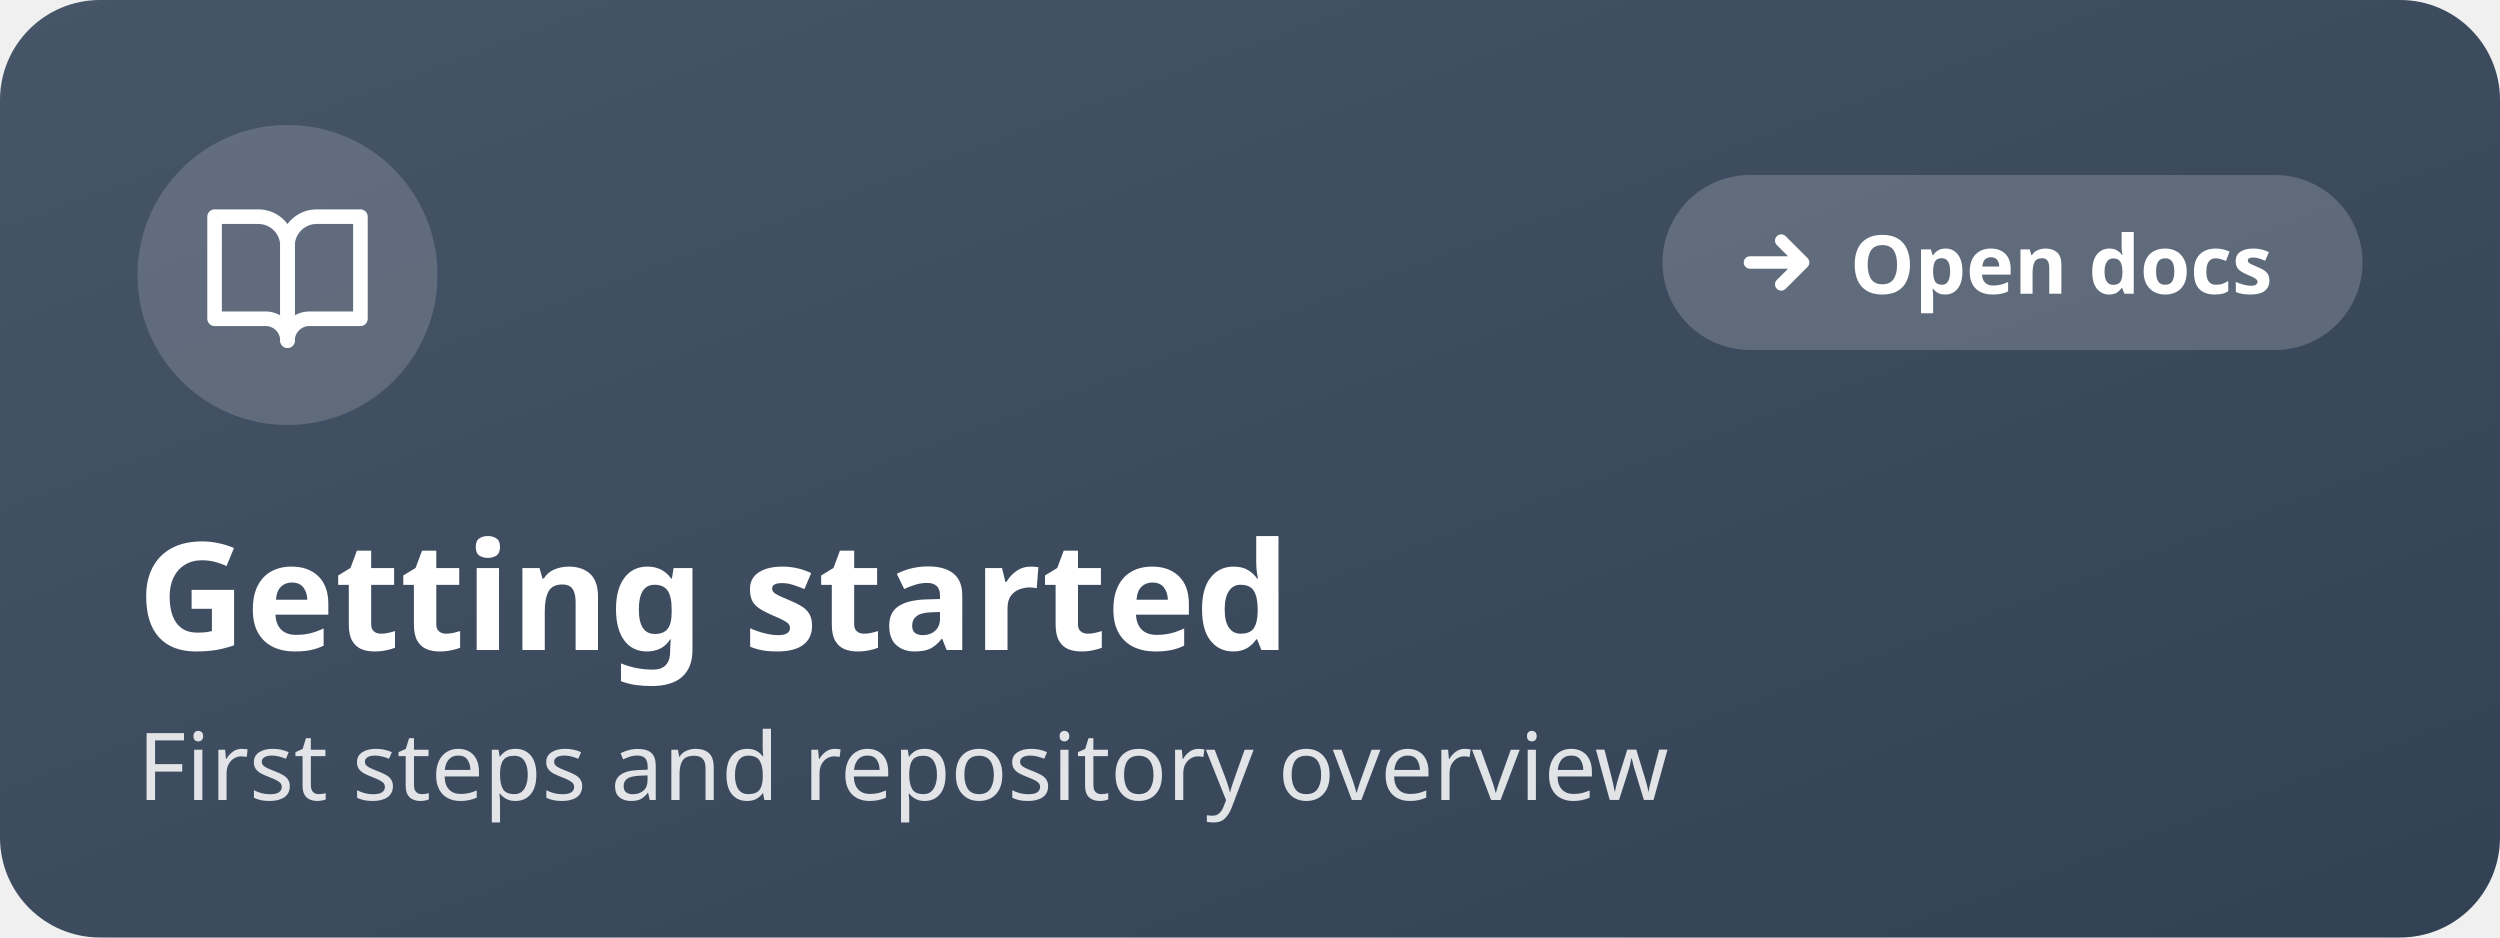
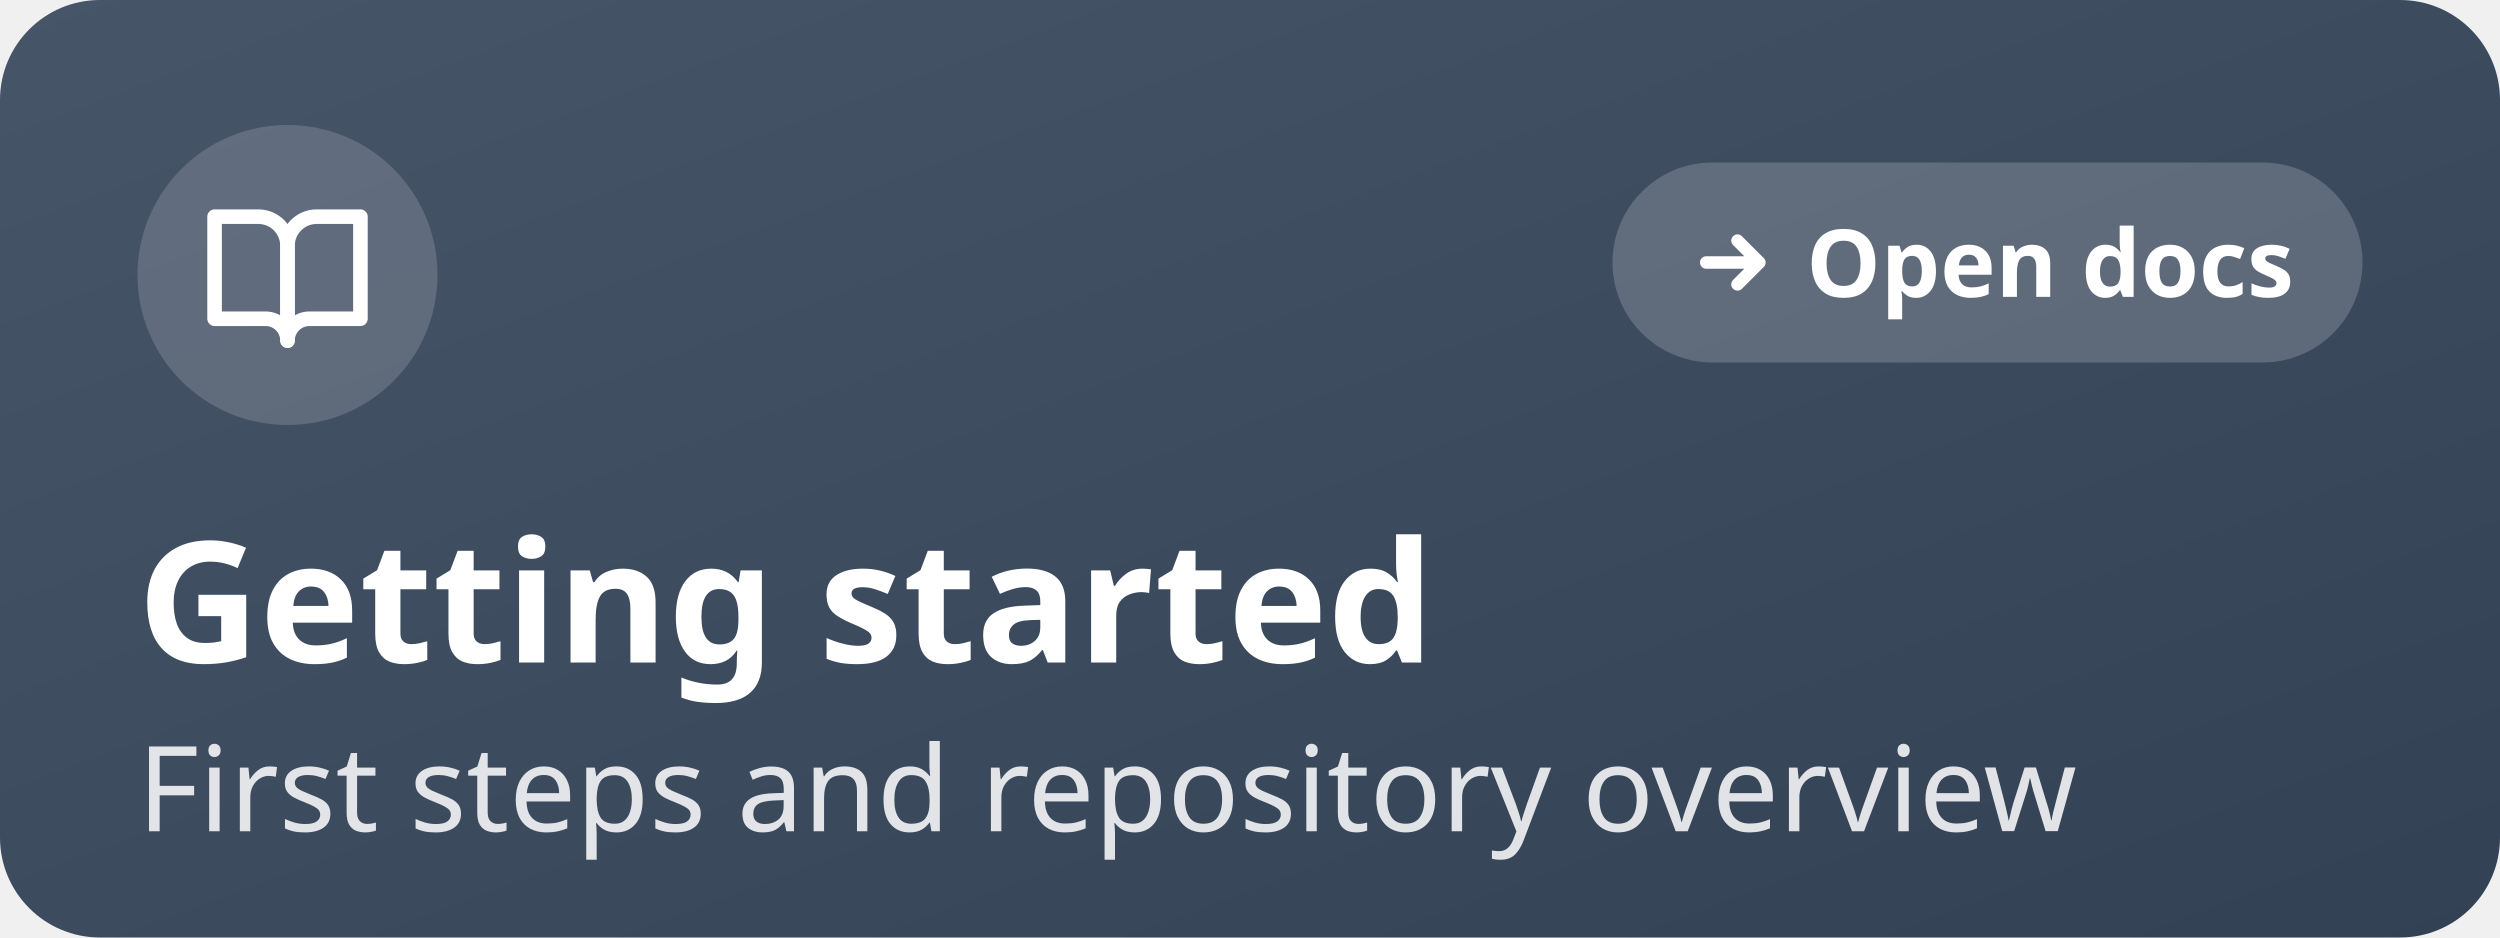
<svg xmlns="http://www.w3.org/2000/svg" width="400" height="150" viewBox="0 0 400 150" role="img" aria-label="Getting started – First steps and repository overview">
  <defs>
    <linearGradient id="g" x1="0" y1="0" x2="1" y2="1">
      <stop offset="0" stop-color="#475569" />
      <stop offset="1" stop-color="#334155" />
    </linearGradient>
  </defs>
  <rect width="400" height="150" rx="16" fill="url(#g)" />
  <circle cx="46" cy="44" r="24" fill="#fff" fill-opacity=".16" />
  <g transform="translate(32 30) scale(1.1667)" fill="none" stroke="#fff" stroke-width="2" stroke-linecap="round" stroke-linejoin="round">
    <path d="M2 4h6a4 4 0 0 1 4 4v13a3 3 0 0 0-3-3H2Z" />
    <path d="M22 4h-6a4 4 0 0 0-4 4v13a3 3 0 0 1 3-3h7Z" />
  </g>
-   <rect x="266" y="28" width="112" height="28" rx="14" fill="#fff" fill-opacity=".18" />
-   <g transform="translate(280 37)">
+   <rect x="258" y="26" width="120" height="32" rx="16" fill="#fff" fill-opacity=".18" />
+   <g transform="translate(273 37)">
    <path d="M0 5h8M5 1.5 8.5 5 5 8.5" fill="none" stroke="#fff" stroke-width="2" stroke-linecap="round" stroke-linejoin="round" />
  </g>
-   <text x="296" y="47" font-family="-apple-system,BlinkMacSystemFont,'Segoe UI','Noto Sans',Helvetica,Arial,sans-serif" font-size="13" font-weight="700" fill="#fff">Open docs</text>
-   <text x="22" y="104" font-family="-apple-system,BlinkMacSystemFont,'Segoe UI','Noto Sans',Helvetica,Arial,sans-serif" font-size="24" font-weight="700" fill="#fff">Getting started</text>
-   <text x="22" y="128" font-family="-apple-system,BlinkMacSystemFont,'Segoe UI','Noto Sans',Helvetica,Arial,sans-serif" font-size="15" fill="#fff" fill-opacity=".85">First steps and repository overview</text>
+   <text x="289" y="47.5" font-family="-apple-system,BlinkMacSystemFont,'Segoe UI','Noto Sans',Helvetica,Arial,sans-serif" font-size="15" font-weight="700" fill="#fff">Open docs</text>
+   <text x="22" y="106" font-family="-apple-system,BlinkMacSystemFont,'Segoe UI','Noto Sans',Helvetica,Arial,sans-serif" font-size="27" font-weight="700" fill="#fff">Getting started</text>
+   <text x="22" y="133" font-family="-apple-system,BlinkMacSystemFont,'Segoe UI','Noto Sans',Helvetica,Arial,sans-serif" font-size="19" fill="#fff" fill-opacity=".85">First steps and repository overview</text>
</svg>
